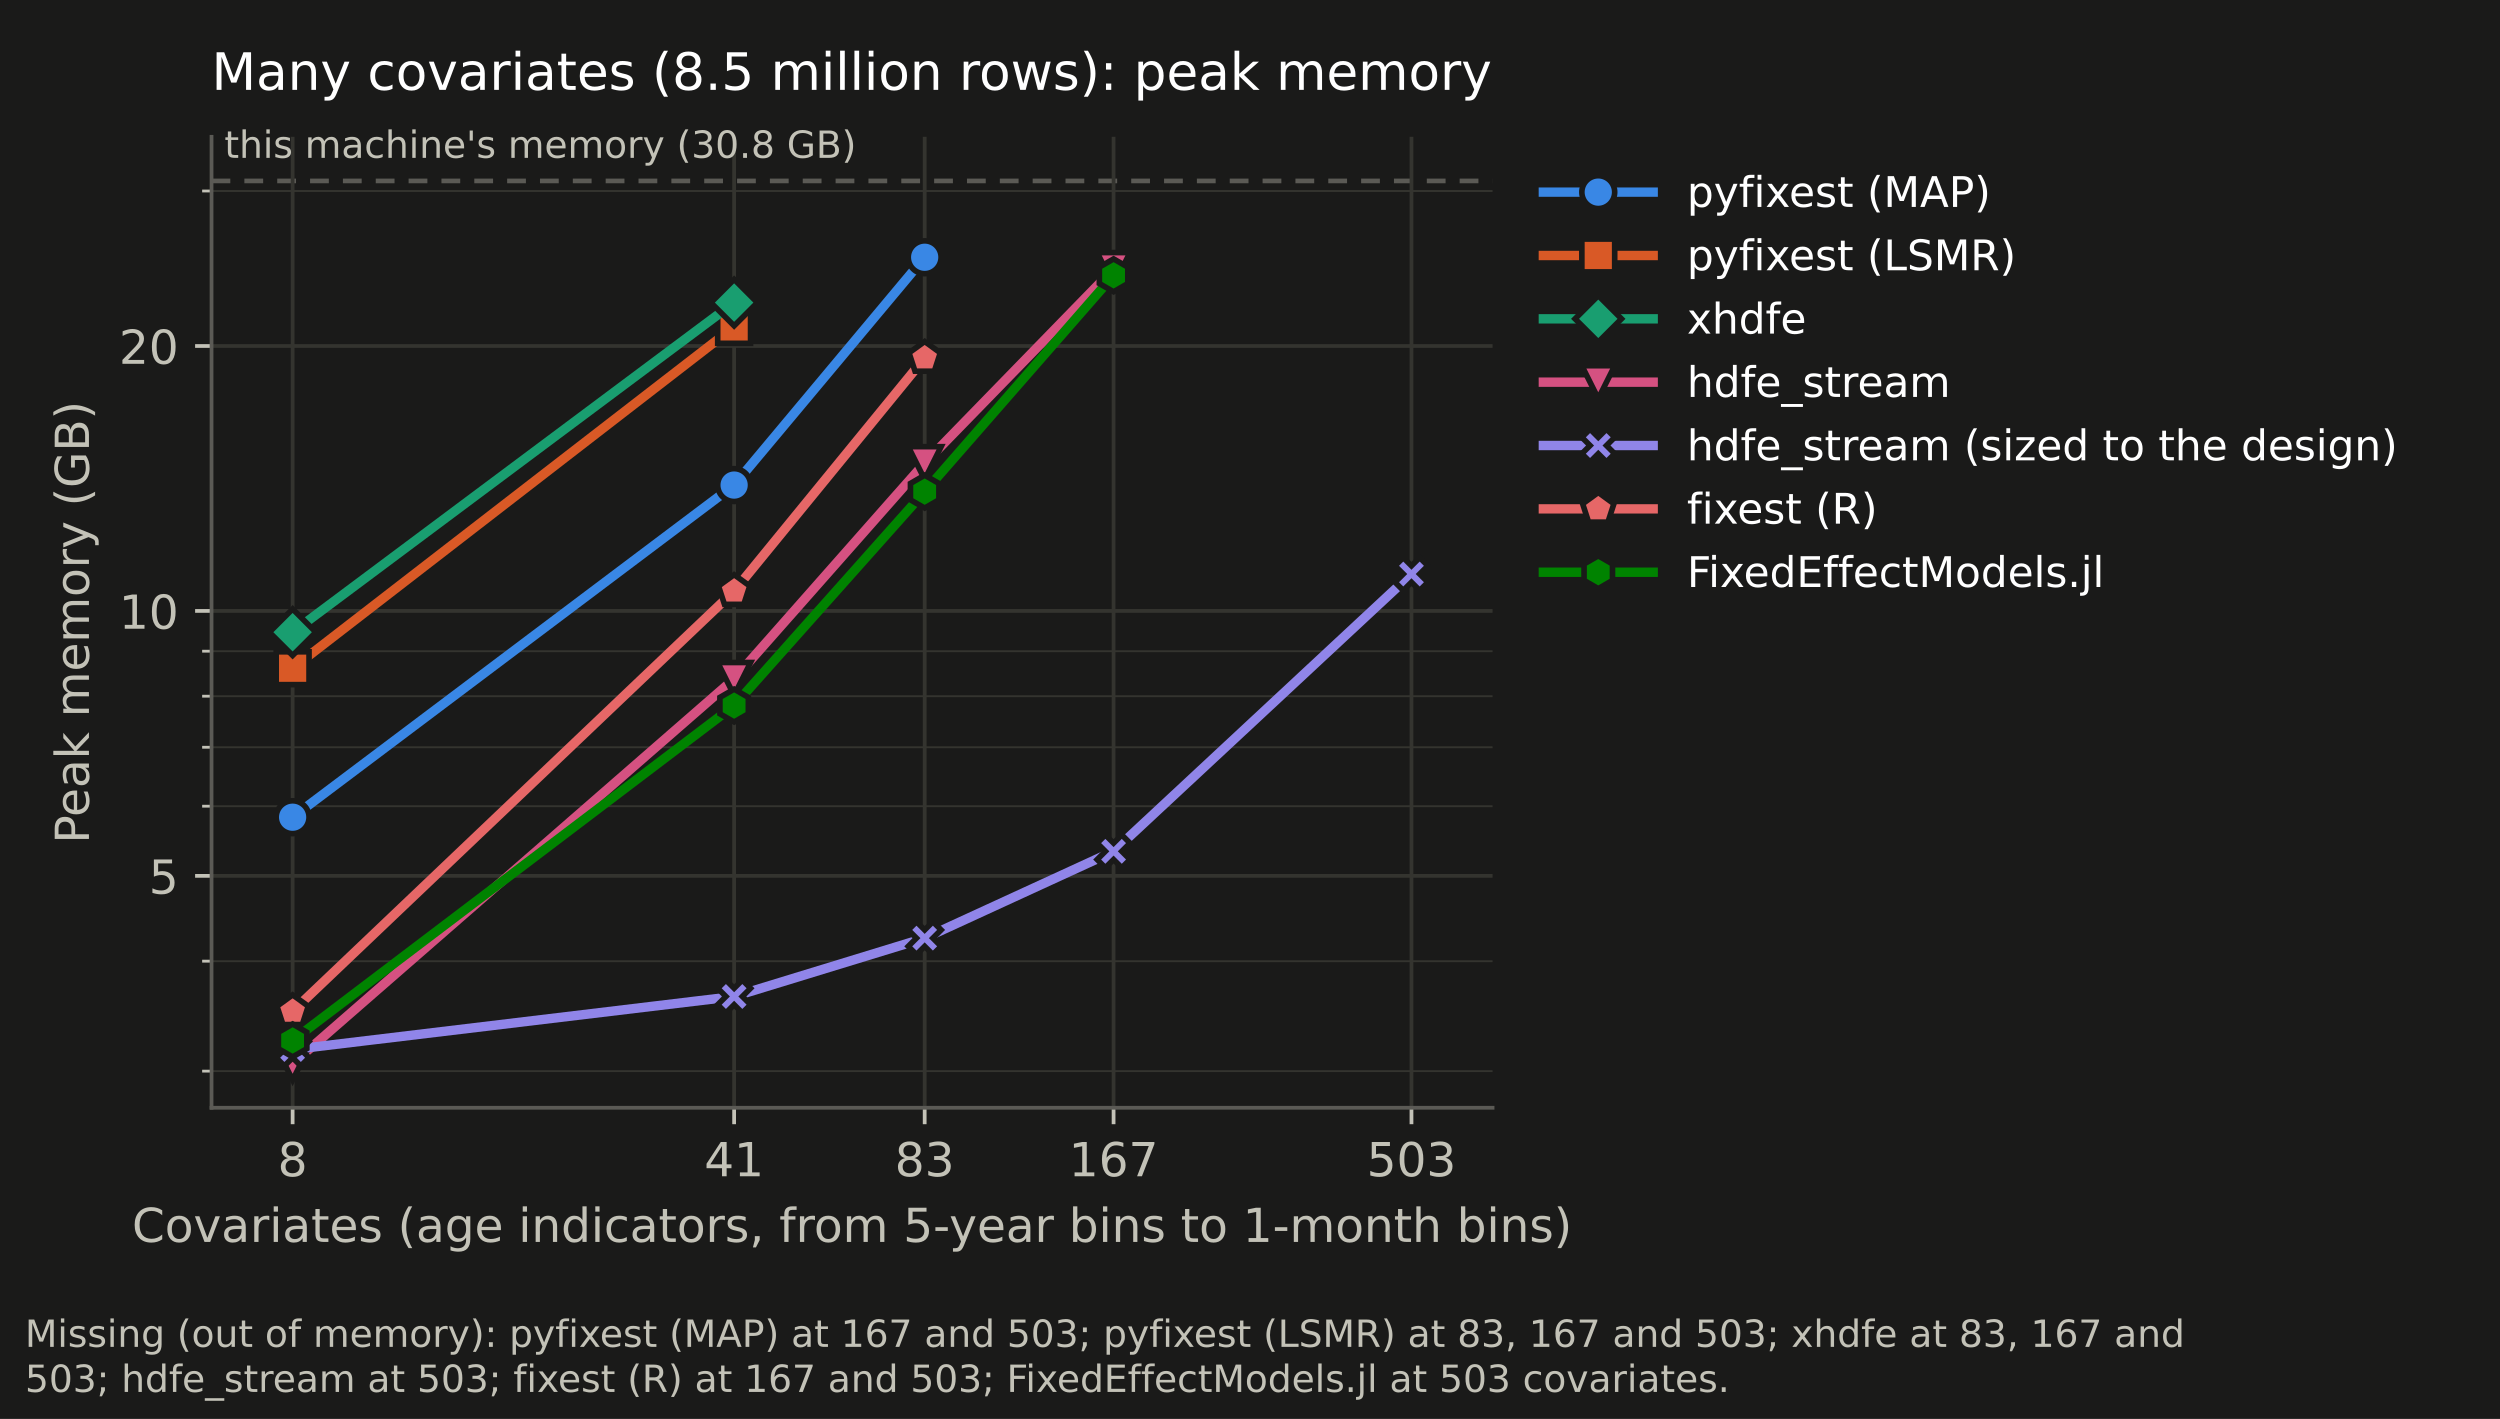
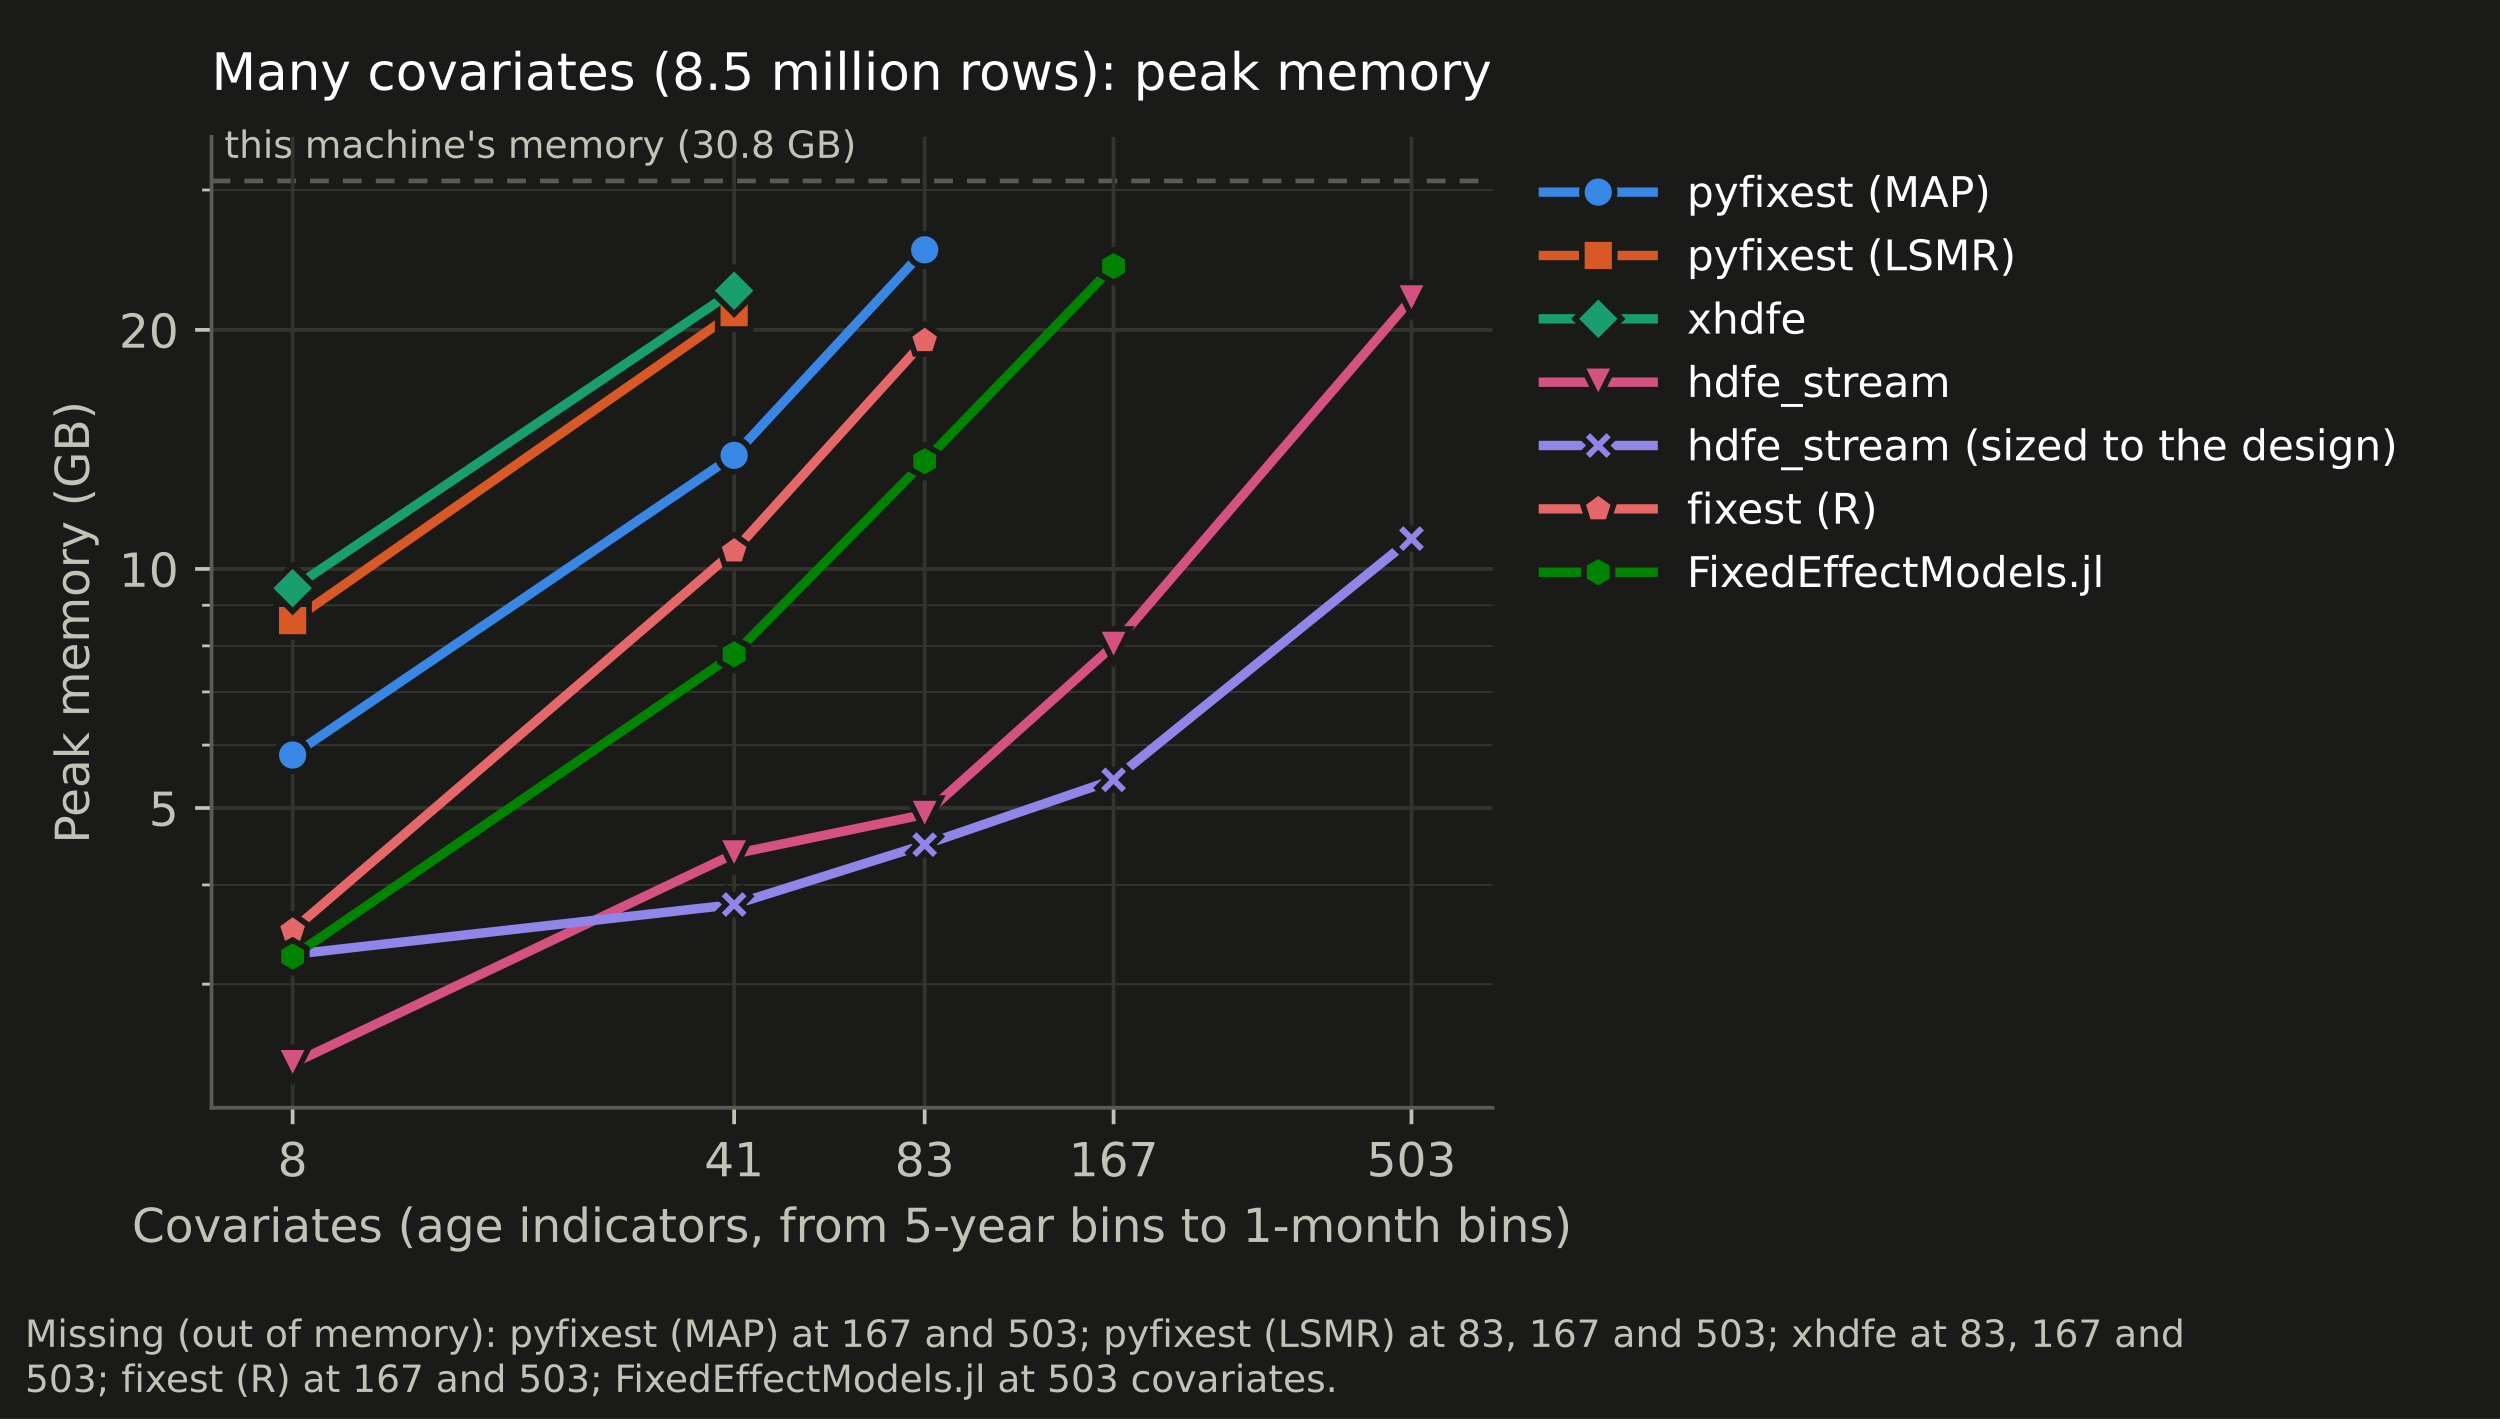
<svg xmlns="http://www.w3.org/2000/svg" xmlns:xlink="http://www.w3.org/1999/xlink" width="532.8pt" height="302.4pt" viewBox="0 0 532.8 302.4" version="1.1">
  <defs>
    <style type="text/css">*{stroke-linejoin: round; stroke-linecap: butt}</style>
  </defs>
  <g id="figure_1">
    <g id="patch_1">
      <path d="M 0 302.4  L 532.8 302.4  L 532.8 0  L 0 0  z " style="fill: #1a1a19" />
    </g>
    <g id="axes_1">
      <g id="patch_2">
        <path d="M 45.082 236.086  L 318.093 236.086  L 318.093 29.157  L 45.082 29.157  z " style="fill: #1a1a19" />
      </g>
      <g id="line2d_1">
        <path d="M 45.082 38.563  L 318.093 38.563  " clip-path="url(#p2034b3658c)" style="fill: none; stroke-dasharray: 4,3; stroke-dashoffset: 0; stroke: #5b5a55" />
      </g>
      <g id="matplotlib.axis_1">
        <g id="xtick_1">
          <g id="line2d_2">
            <path d="M 62.363 236.086  L 62.363 29.157  " clip-path="url(#p2034b3658c)" style="fill: none; stroke: #34342f; stroke-width: 0.8; stroke-linecap: square" />
          </g>
          <g id="line2d_3">
            <defs>
              <path id="m5e53d894cf" d="M 0 0  L 0 3.5  " style="stroke: #c3c2b7; stroke-width: 0.8" />
            </defs>
            <g>
              <use xlink:href="#m5e53d894cf" x="62.363" y="236.086" style="fill: #c3c2b7; stroke: #c3c2b7; stroke-width: 0.8" />
            </g>
          </g>
          <g id="text_1">
            <text style="font-size: 10px; font-family: 'DejaVu Sans', 'Bitstream Vera Sans', 'Computer Modern Sans Serif', 'Lucida Grande', 'Verdana', 'Geneva', 'Lucid', 'Arial', 'Helvetica', 'Avant Garde', sans-serif; text-anchor: middle; fill: #c3c2b7" x="62.363" y="250.683" transform="rotate(-0 62.36259 250.6833)">8</text>
          </g>
        </g>
        <g id="xtick_2">
          <g id="line2d_4">
            <path d="M 156.457 236.086  L 156.457 29.157  " clip-path="url(#p2034b3658c)" style="fill: none; stroke: #34342f; stroke-width: 0.8; stroke-linecap: square" />
          </g>
          <g id="line2d_5">
            <g>
              <use xlink:href="#m5e53d894cf" x="156.457" y="236.086" style="fill: #c3c2b7; stroke: #c3c2b7; stroke-width: 0.8" />
            </g>
          </g>
          <g id="text_2">
            <text style="font-size: 10px; font-family: 'DejaVu Sans', 'Bitstream Vera Sans', 'Computer Modern Sans Serif', 'Lucida Grande', 'Verdana', 'Geneva', 'Lucid', 'Arial', 'Helvetica', 'Avant Garde', sans-serif; text-anchor: middle; fill: #c3c2b7" x="156.457" y="250.683" transform="rotate(-0 156.4571 250.6833)">41</text>
          </g>
        </g>
        <g id="xtick_3">
          <g id="line2d_6">
            <path d="M 197.067 236.086  L 197.067 29.157  " clip-path="url(#p2034b3658c)" style="fill: none; stroke: #34342f; stroke-width: 0.8; stroke-linecap: square" />
          </g>
          <g id="line2d_7">
            <g>
              <use xlink:href="#m5e53d894cf" x="197.067" y="236.086" style="fill: #c3c2b7; stroke: #c3c2b7; stroke-width: 0.8" />
            </g>
          </g>
          <g id="text_3">
            <text style="font-size: 10px; font-family: 'DejaVu Sans', 'Bitstream Vera Sans', 'Computer Modern Sans Serif', 'Lucida Grande', 'Verdana', 'Geneva', 'Lucid', 'Arial', 'Helvetica', 'Avant Garde', sans-serif; text-anchor: middle; fill: #c3c2b7" x="197.067" y="250.683" transform="rotate(-0 197.067 250.6833)">83</text>
          </g>
        </g>
        <g id="xtick_4">
          <g id="line2d_8">
            <path d="M 237.325 236.086  L 237.325 29.157  " clip-path="url(#p2034b3658c)" style="fill: none; stroke: #34342f; stroke-width: 0.8; stroke-linecap: square" />
          </g>
          <g id="line2d_9">
            <g>
              <use xlink:href="#m5e53d894cf" x="237.325" y="236.086" style="fill: #c3c2b7; stroke: #c3c2b7; stroke-width: 0.8" />
            </g>
          </g>
          <g id="text_4">
            <text style="font-size: 10px; font-family: 'DejaVu Sans', 'Bitstream Vera Sans', 'Computer Modern Sans Serif', 'Lucida Grande', 'Verdana', 'Geneva', 'Lucid', 'Arial', 'Helvetica', 'Avant Garde', sans-serif; text-anchor: middle; fill: #c3c2b7" x="237.325" y="250.683" transform="rotate(-0 237.3247 250.6833)">167</text>
          </g>
        </g>
        <g id="xtick_5">
          <g id="line2d_10">
            <path d="M 300.813 236.086  L 300.813 29.157  " clip-path="url(#p2034b3658c)" style="fill: none; stroke: #34342f; stroke-width: 0.8; stroke-linecap: square" />
          </g>
          <g id="line2d_11">
            <g>
              <use xlink:href="#m5e53d894cf" x="300.813" y="236.086" style="fill: #c3c2b7; stroke: #c3c2b7; stroke-width: 0.8" />
            </g>
          </g>
          <g id="text_5">
            <text style="font-size: 10px; font-family: 'DejaVu Sans', 'Bitstream Vera Sans', 'Computer Modern Sans Serif', 'Lucida Grande', 'Verdana', 'Geneva', 'Lucid', 'Arial', 'Helvetica', 'Avant Garde', sans-serif; text-anchor: middle; fill: #c3c2b7" x="300.813" y="250.683" transform="rotate(-0 300.8131 250.6833)">503</text>
          </g>
        </g>
        <g id="text_6">
          <text style="font-size: 10px; font-family: 'DejaVu Sans', 'Bitstream Vera Sans', 'Computer Modern Sans Serif', 'Lucida Grande', 'Verdana', 'Geneva', 'Lucid', 'Arial', 'Helvetica', 'Avant Garde', sans-serif; text-anchor: middle; fill: #c3c2b7" x="181.588" y="264.684" transform="rotate(-0 181.5878 264.6841)">Covariates (age indicators, from 5-year bins to 1-month bins)</text>
        </g>
      </g>
      <g id="matplotlib.axis_2">
        <g id="ytick_1">
          <g id="line2d_12">
-             <path d="M 45.082 186.667  L 318.093 186.667  " clip-path="url(#p2034b3658c)" style="fill: none; stroke: #34342f; stroke-width: 0.8; stroke-linecap: square" />
+             <path d="M 45.082 172.199  L 318.093 172.199  " clip-path="url(#p2034b3658c)" style="fill: none; stroke: #34342f; stroke-width: 0.8; stroke-linecap: square" />
          </g>
          <g id="line2d_13">
            <defs>
              <path id="m9ad4db9a4c" d="M 0 0  L -3.5 0  " style="stroke: #c3c2b7; stroke-width: 0.8" />
            </defs>
            <g>
-               <use xlink:href="#m9ad4db9a4c" x="45.082" y="186.667" style="fill: #c3c2b7; stroke: #c3c2b7; stroke-width: 0.8" />
+               <use xlink:href="#m9ad4db9a4c" x="45.082" y="172.199" style="fill: #c3c2b7; stroke: #c3c2b7; stroke-width: 0.8" />
            </g>
          </g>
          <g id="text_7">
-             <text style="font-size: 10px; font-family: 'DejaVu Sans', 'Bitstream Vera Sans', 'Computer Modern Sans Serif', 'Lucida Grande', 'Verdana', 'Geneva', 'Lucid', 'Arial', 'Helvetica', 'Avant Garde', sans-serif; text-anchor: end; fill: #c3c2b7" x="38.082" y="190.466" transform="rotate(-0 38.08234 190.4658)">5</text>
+             <text style="font-size: 10px; font-family: 'DejaVu Sans', 'Bitstream Vera Sans', 'Computer Modern Sans Serif', 'Lucida Grande', 'Verdana', 'Geneva', 'Lucid', 'Arial', 'Helvetica', 'Avant Garde', sans-serif; text-anchor: end; fill: #c3c2b7" x="38.082" y="175.997" transform="rotate(-0 38.08234 175.9974)">5</text>
          </g>
        </g>
        <g id="ytick_2">
          <g id="line2d_14">
-             <path d="M 45.082 130.202  L 318.093 130.202  " clip-path="url(#p2034b3658c)" style="fill: none; stroke: #34342f; stroke-width: 0.8; stroke-linecap: square" />
+             <path d="M 45.082 121.25  L 318.093 121.25  " clip-path="url(#p2034b3658c)" style="fill: none; stroke: #34342f; stroke-width: 0.8; stroke-linecap: square" />
          </g>
          <g id="line2d_15">
            <g>
-               <use xlink:href="#m9ad4db9a4c" x="45.082" y="130.202" style="fill: #c3c2b7; stroke: #c3c2b7; stroke-width: 0.8" />
+               <use xlink:href="#m9ad4db9a4c" x="45.082" y="121.25" style="fill: #c3c2b7; stroke: #c3c2b7; stroke-width: 0.8" />
            </g>
          </g>
          <g id="text_8">
-             <text style="font-size: 10px; font-family: 'DejaVu Sans', 'Bitstream Vera Sans', 'Computer Modern Sans Serif', 'Lucida Grande', 'Verdana', 'Geneva', 'Lucid', 'Arial', 'Helvetica', 'Avant Garde', sans-serif; text-anchor: end; fill: #c3c2b7" x="38.082" y="134.001" transform="rotate(-0 38.08234 134.0008)">10</text>
+             <text style="font-size: 10px; font-family: 'DejaVu Sans', 'Bitstream Vera Sans', 'Computer Modern Sans Serif', 'Lucida Grande', 'Verdana', 'Geneva', 'Lucid', 'Arial', 'Helvetica', 'Avant Garde', sans-serif; text-anchor: end; fill: #c3c2b7" x="38.082" y="125.049" transform="rotate(-0 38.08234 125.0486)">10</text>
          </g>
        </g>
        <g id="ytick_3">
          <g id="line2d_16">
-             <path d="M 45.082 73.737  L 318.093 73.737  " clip-path="url(#p2034b3658c)" style="fill: none; stroke: #34342f; stroke-width: 0.8; stroke-linecap: square" />
+             <path d="M 45.082 70.301  L 318.093 70.301  " clip-path="url(#p2034b3658c)" style="fill: none; stroke: #34342f; stroke-width: 0.8; stroke-linecap: square" />
          </g>
          <g id="line2d_17">
            <g>
-               <use xlink:href="#m9ad4db9a4c" x="45.082" y="73.737" style="fill: #c3c2b7; stroke: #c3c2b7; stroke-width: 0.8" />
+               <use xlink:href="#m9ad4db9a4c" x="45.082" y="70.301" style="fill: #c3c2b7; stroke: #c3c2b7; stroke-width: 0.8" />
            </g>
          </g>
          <g id="text_9">
-             <text style="font-size: 10px; font-family: 'DejaVu Sans', 'Bitstream Vera Sans', 'Computer Modern Sans Serif', 'Lucida Grande', 'Verdana', 'Geneva', 'Lucid', 'Arial', 'Helvetica', 'Avant Garde', sans-serif; text-anchor: end; fill: #c3c2b7" x="38.082" y="77.536" transform="rotate(-0 38.08234 77.53582)">20</text>
+             <text style="font-size: 10px; font-family: 'DejaVu Sans', 'Bitstream Vera Sans', 'Computer Modern Sans Serif', 'Lucida Grande', 'Verdana', 'Geneva', 'Lucid', 'Arial', 'Helvetica', 'Avant Garde', sans-serif; text-anchor: end; fill: #c3c2b7" x="38.082" y="74.1" transform="rotate(-0 38.08234 74.09968)">20</text>
          </g>
        </g>
        <g id="ytick_4">
          <g id="line2d_18">
-             <path d="M 45.082 228.28  L 318.093 228.28  " clip-path="url(#p2034b3658c)" style="fill: none; stroke: #34342f; stroke-width: 0.4; stroke-linecap: square" />
+             <path d="M 45.082 209.746  L 318.093 209.746  " clip-path="url(#p2034b3658c)" style="fill: none; stroke: #34342f; stroke-width: 0.4; stroke-linecap: square" />
          </g>
          <g id="line2d_19">
            <defs>
              <path id="m36811fcc21" d="M 0 0  L -2 0  " style="stroke: #c3c2b7; stroke-width: 0.6" />
            </defs>
            <g>
-               <use xlink:href="#m36811fcc21" x="45.082" y="228.28" style="fill: #c3c2b7; stroke: #c3c2b7; stroke-width: 0.6" />
+               <use xlink:href="#m36811fcc21" x="45.082" y="209.746" style="fill: #c3c2b7; stroke: #c3c2b7; stroke-width: 0.6" />
            </g>
          </g>
        </g>
        <g id="ytick_5">
          <g id="line2d_20">
-             <path d="M 45.082 204.845  L 318.093 204.845  " clip-path="url(#p2034b3658c)" style="fill: none; stroke: #34342f; stroke-width: 0.4; stroke-linecap: square" />
+             <path d="M 45.082 188.6  L 318.093 188.6  " clip-path="url(#p2034b3658c)" style="fill: none; stroke: #34342f; stroke-width: 0.4; stroke-linecap: square" />
          </g>
          <g id="line2d_21">
            <g>
-               <use xlink:href="#m36811fcc21" x="45.082" y="204.845" style="fill: #c3c2b7; stroke: #c3c2b7; stroke-width: 0.6" />
+               <use xlink:href="#m36811fcc21" x="45.082" y="188.6" style="fill: #c3c2b7; stroke: #c3c2b7; stroke-width: 0.6" />
            </g>
          </g>
        </g>
        <g id="ytick_6">
          <g id="line2d_22">
-             <path d="M 45.082 171.815  L 318.093 171.815  " clip-path="url(#p2034b3658c)" style="fill: none; stroke: #34342f; stroke-width: 0.4; stroke-linecap: square" />
+             <path d="M 45.082 158.797  L 318.093 158.797  " clip-path="url(#p2034b3658c)" style="fill: none; stroke: #34342f; stroke-width: 0.4; stroke-linecap: square" />
          </g>
          <g id="line2d_23">
            <g>
-               <use xlink:href="#m36811fcc21" x="45.082" y="171.815" style="fill: #c3c2b7; stroke: #c3c2b7; stroke-width: 0.6" />
+               <use xlink:href="#m36811fcc21" x="45.082" y="158.797" style="fill: #c3c2b7; stroke: #c3c2b7; stroke-width: 0.6" />
            </g>
          </g>
        </g>
        <g id="ytick_7">
          <g id="line2d_24">
-             <path d="M 45.082 159.257  L 318.093 159.257  " clip-path="url(#p2034b3658c)" style="fill: none; stroke: #34342f; stroke-width: 0.4; stroke-linecap: square" />
+             <path d="M 45.082 147.467  L 318.093 147.467  " clip-path="url(#p2034b3658c)" style="fill: none; stroke: #34342f; stroke-width: 0.4; stroke-linecap: square" />
          </g>
          <g id="line2d_25">
            <g>
-               <use xlink:href="#m36811fcc21" x="45.082" y="159.257" style="fill: #c3c2b7; stroke: #c3c2b7; stroke-width: 0.6" />
+               <use xlink:href="#m36811fcc21" x="45.082" y="147.467" style="fill: #c3c2b7; stroke: #c3c2b7; stroke-width: 0.6" />
            </g>
          </g>
        </g>
        <g id="ytick_8">
          <g id="line2d_26">
-             <path d="M 45.082 148.38  L 318.093 148.38  " clip-path="url(#p2034b3658c)" style="fill: none; stroke: #34342f; stroke-width: 0.4; stroke-linecap: square" />
+             <path d="M 45.082 137.652  L 318.093 137.652  " clip-path="url(#p2034b3658c)" style="fill: none; stroke: #34342f; stroke-width: 0.4; stroke-linecap: square" />
          </g>
          <g id="line2d_27">
            <g>
-               <use xlink:href="#m36811fcc21" x="45.082" y="148.38" style="fill: #c3c2b7; stroke: #c3c2b7; stroke-width: 0.6" />
+               <use xlink:href="#m36811fcc21" x="45.082" y="137.652" style="fill: #c3c2b7; stroke: #c3c2b7; stroke-width: 0.6" />
            </g>
          </g>
        </g>
        <g id="ytick_9">
          <g id="line2d_28">
-             <path d="M 45.082 138.785  L 318.093 138.785  " clip-path="url(#p2034b3658c)" style="fill: none; stroke: #34342f; stroke-width: 0.4; stroke-linecap: square" />
+             <path d="M 45.082 128.994  L 318.093 128.994  " clip-path="url(#p2034b3658c)" style="fill: none; stroke: #34342f; stroke-width: 0.4; stroke-linecap: square" />
          </g>
          <g id="line2d_29">
            <g>
-               <use xlink:href="#m36811fcc21" x="45.082" y="138.785" style="fill: #c3c2b7; stroke: #c3c2b7; stroke-width: 0.6" />
+               <use xlink:href="#m36811fcc21" x="45.082" y="128.994" style="fill: #c3c2b7; stroke: #c3c2b7; stroke-width: 0.6" />
            </g>
          </g>
        </g>
        <g id="ytick_10">
          <g id="line2d_30">
-             <path d="M 45.082 40.707  L 318.093 40.707  " clip-path="url(#p2034b3658c)" style="fill: none; stroke: #34342f; stroke-width: 0.4; stroke-linecap: square" />
+             <path d="M 45.082 40.498  L 318.093 40.498  " clip-path="url(#p2034b3658c)" style="fill: none; stroke: #34342f; stroke-width: 0.4; stroke-linecap: square" />
          </g>
          <g id="line2d_31">
            <g>
-               <use xlink:href="#m36811fcc21" x="45.082" y="40.707" style="fill: #c3c2b7; stroke: #c3c2b7; stroke-width: 0.6" />
+               <use xlink:href="#m36811fcc21" x="45.082" y="40.498" style="fill: #c3c2b7; stroke: #c3c2b7; stroke-width: 0.6" />
            </g>
          </g>
        </g>
        <g id="text_10">
          <text style="font-size: 10px; font-family: 'DejaVu Sans', 'Bitstream Vera Sans', 'Computer Modern Sans Serif', 'Lucida Grande', 'Verdana', 'Geneva', 'Lucid', 'Arial', 'Helvetica', 'Avant Garde', sans-serif; text-anchor: middle; fill: #c3c2b7" x="18.955" y="132.622" transform="rotate(-90 18.955 132.6215)">Peak memory (GB)</text>
        </g>
      </g>
      <g id="patch_3">
        <path d="M 45.082 236.086  L 45.082 29.157  " style="fill: none; stroke: #5b5a55; stroke-width: 0.8; stroke-linejoin: miter; stroke-linecap: square" />
      </g>
      <g id="patch_4">
        <path d="M 45.082 236.086  L 318.093 236.086  " style="fill: none; stroke: #5b5a55; stroke-width: 0.8; stroke-linejoin: miter; stroke-linecap: square" />
      </g>
      <g id="line2d_32">
-         <path d="M 62.363 174.164  L 156.457 103.378  L 197.067 54.828  " clip-path="url(#p2034b3658c)" style="fill: none; stroke: #3987e5; stroke-width: 2; stroke-linecap: square" />
+         <path d="M 62.363 160.918  L 156.457 97.046  L 197.067 53.239  " clip-path="url(#p2034b3658c)" style="fill: none; stroke: #3987e5; stroke-width: 2; stroke-linecap: square" />
        <defs>
          <path id="m9568807331" d="M 0 3.5  C 0.928 3.5 1.819 3.131 2.475 2.475  C 3.131 1.819 3.5 0.928 3.5 0  C 3.5 -0.928 3.131 -1.819 2.475 -2.475  C 1.819 -3.131 0.928 -3.5 0 -3.5  C -0.928 -3.5 -1.819 -3.131 -2.475 -2.475  C -3.131 -1.819 -3.5 -0.928 -3.5 0  C -3.5 0.928 -3.131 1.819 -2.475 2.475  C -1.819 3.131 -0.928 3.5 0 3.5  z " style="stroke: #1a1a19; stroke-width: 1.2" />
        </defs>
        <g clip-path="url(#p2034b3658c)">
-           <use xlink:href="#m9568807331" x="62.363" y="174.164" style="fill: #3987e5; stroke: #1a1a19; stroke-width: 1.2" />
-           <use xlink:href="#m9568807331" x="156.457" y="103.378" style="fill: #3987e5; stroke: #1a1a19; stroke-width: 1.2" />
-           <use xlink:href="#m9568807331" x="197.067" y="54.828" style="fill: #3987e5; stroke: #1a1a19; stroke-width: 1.2" />
+           <use xlink:href="#m9568807331" x="62.363" y="160.918" style="fill: #3987e5; stroke: #1a1a19; stroke-width: 1.2" />
+           <use xlink:href="#m9568807331" x="156.457" y="97.046" style="fill: #3987e5; stroke: #1a1a19; stroke-width: 1.2" />
+           <use xlink:href="#m9568807331" x="197.067" y="53.239" style="fill: #3987e5; stroke: #1a1a19; stroke-width: 1.2" />
        </g>
      </g>
      <g id="line2d_33">
-         <path d="M 62.363 142.411  L 156.457 69.67  " clip-path="url(#p2034b3658c)" style="fill: none; stroke: #d95926; stroke-width: 2; stroke-linecap: square" />
+         <path d="M 62.363 132.266  L 156.457 66.631  " clip-path="url(#p2034b3658c)" style="fill: none; stroke: #d95926; stroke-width: 2; stroke-linecap: square" />
        <defs>
          <path id="m72b074f4e4" d="M -3.5 3.5  L 3.5 3.5  L 3.5 -3.5  L -3.5 -3.5  z " style="stroke: #1a1a19; stroke-width: 1.2; stroke-linejoin: miter" />
        </defs>
        <g clip-path="url(#p2034b3658c)">
-           <use xlink:href="#m72b074f4e4" x="62.363" y="142.411" style="fill: #d95926; stroke: #1a1a19; stroke-width: 1.2; stroke-linejoin: miter" />
-           <use xlink:href="#m72b074f4e4" x="156.457" y="69.67" style="fill: #d95926; stroke: #1a1a19; stroke-width: 1.2; stroke-linejoin: miter" />
+           <use xlink:href="#m72b074f4e4" x="62.363" y="132.266" style="fill: #d95926; stroke: #1a1a19; stroke-width: 1.2; stroke-linejoin: miter" />
+           <use xlink:href="#m72b074f4e4" x="156.457" y="66.631" style="fill: #d95926; stroke: #1a1a19; stroke-width: 1.2; stroke-linejoin: miter" />
        </g>
      </g>
      <g id="line2d_34">
-         <path d="M 62.363 134.739  L 156.457 64.489  " clip-path="url(#p2034b3658c)" style="fill: none; stroke: #199e70; stroke-width: 2; stroke-linecap: square" />
+         <path d="M 62.363 125.343  L 156.457 61.956  " clip-path="url(#p2034b3658c)" style="fill: none; stroke: #199e70; stroke-width: 2; stroke-linecap: square" />
        <defs>
          <path id="mc92329f68a" d="M -0 4.95  L 4.95 0  L 0 -4.95  L -4.95 -0  z " style="stroke: #1a1a19; stroke-width: 1.2; stroke-linejoin: miter" />
        </defs>
        <g clip-path="url(#p2034b3658c)">
-           <use xlink:href="#mc92329f68a" x="62.363" y="134.739" style="fill: #199e70; stroke: #1a1a19; stroke-width: 1.2; stroke-linejoin: miter" />
-           <use xlink:href="#mc92329f68a" x="156.457" y="64.489" style="fill: #199e70; stroke: #1a1a19; stroke-width: 1.2; stroke-linejoin: miter" />
+           <use xlink:href="#mc92329f68a" x="62.363" y="125.343" style="fill: #199e70; stroke: #1a1a19; stroke-width: 1.2; stroke-linejoin: miter" />
+           <use xlink:href="#mc92329f68a" x="156.457" y="61.956" style="fill: #199e70; stroke: #1a1a19; stroke-width: 1.2; stroke-linejoin: miter" />
        </g>
      </g>
      <g id="line2d_35">
-         <path d="M 62.363 226.68  L 156.457 144.695  L 197.067 98.691  L 237.325 57.327  " clip-path="url(#p2034b3658c)" style="fill: none; stroke: #d55181; stroke-width: 2; stroke-linecap: square" />
+         <path d="M 62.363 226.68  L 156.457 181.978  L 197.067 173.567  L 237.325 137.541  L 300.813 63.698  " clip-path="url(#p2034b3658c)" style="fill: none; stroke: #d55181; stroke-width: 2; stroke-linecap: square" />
        <defs>
          <path id="mc97f44e263" d="M -0 3.5  L 3.5 -3.5  L -3.5 -3.5  z " style="stroke: #1a1a19; stroke-width: 1.2; stroke-linejoin: miter" />
        </defs>
        <g clip-path="url(#p2034b3658c)">
          <use xlink:href="#mc97f44e263" x="62.363" y="226.68" style="fill: #d55181; stroke: #1a1a19; stroke-width: 1.2; stroke-linejoin: miter" />
-           <use xlink:href="#mc97f44e263" x="156.457" y="144.695" style="fill: #d55181; stroke: #1a1a19; stroke-width: 1.2; stroke-linejoin: miter" />
-           <use xlink:href="#mc97f44e263" x="197.067" y="98.691" style="fill: #d55181; stroke: #1a1a19; stroke-width: 1.2; stroke-linejoin: miter" />
-           <use xlink:href="#mc97f44e263" x="237.325" y="57.327" style="fill: #d55181; stroke: #1a1a19; stroke-width: 1.2; stroke-linejoin: miter" />
+           <use xlink:href="#mc97f44e263" x="156.457" y="181.978" style="fill: #d55181; stroke: #1a1a19; stroke-width: 1.2; stroke-linejoin: miter" />
+           <use xlink:href="#mc97f44e263" x="197.067" y="173.567" style="fill: #d55181; stroke: #1a1a19; stroke-width: 1.2; stroke-linejoin: miter" />
+           <use xlink:href="#mc97f44e263" x="237.325" y="137.541" style="fill: #d55181; stroke: #1a1a19; stroke-width: 1.2; stroke-linejoin: miter" />
+           <use xlink:href="#mc97f44e263" x="300.813" y="63.698" style="fill: #d55181; stroke: #1a1a19; stroke-width: 1.2; stroke-linejoin: miter" />
        </g>
      </g>
      <g id="line2d_36">
-         <path d="M 62.363 223.674  L 156.457 212.371  L 197.067 199.935  L 237.325 181.436  L 300.813 122.335  " clip-path="url(#p2034b3658c)" style="fill: none; stroke: #9085e9; stroke-width: 2; stroke-linecap: square" />
+         <path d="M 62.363 203.401  L 156.457 192.768  L 197.067 180.008  L 237.325 166.198  L 300.813 114.787  " clip-path="url(#p2034b3658c)" style="fill: none; stroke: #9085e9; stroke-width: 2; stroke-linecap: square" />
        <defs>
          <path id="mdfb906f3f3" d="M -1.75 3.5  L 0 1.75  L 1.75 3.5  L 3.5 1.75  L 1.75 0  L 3.5 -1.75  L 1.75 -3.5  L 0 -1.75  L -1.75 -3.5  L -3.5 -1.75  L -1.75 0  L -3.5 1.75  z " style="stroke: #1a1a19; stroke-width: 1.2; stroke-linejoin: miter" />
        </defs>
        <g clip-path="url(#p2034b3658c)">
-           <use xlink:href="#mdfb906f3f3" x="62.363" y="223.674" style="fill: #9085e9; stroke: #1a1a19; stroke-width: 1.2; stroke-linejoin: miter" />
-           <use xlink:href="#mdfb906f3f3" x="156.457" y="212.371" style="fill: #9085e9; stroke: #1a1a19; stroke-width: 1.2; stroke-linejoin: miter" />
-           <use xlink:href="#mdfb906f3f3" x="197.067" y="199.935" style="fill: #9085e9; stroke: #1a1a19; stroke-width: 1.2; stroke-linejoin: miter" />
-           <use xlink:href="#mdfb906f3f3" x="237.325" y="181.436" style="fill: #9085e9; stroke: #1a1a19; stroke-width: 1.2; stroke-linejoin: miter" />
-           <use xlink:href="#mdfb906f3f3" x="300.813" y="122.335" style="fill: #9085e9; stroke: #1a1a19; stroke-width: 1.2; stroke-linejoin: miter" />
+           <use xlink:href="#mdfb906f3f3" x="62.363" y="203.401" style="fill: #9085e9; stroke: #1a1a19; stroke-width: 1.2; stroke-linejoin: miter" />
+           <use xlink:href="#mdfb906f3f3" x="156.457" y="192.768" style="fill: #9085e9; stroke: #1a1a19; stroke-width: 1.2; stroke-linejoin: miter" />
+           <use xlink:href="#mdfb906f3f3" x="197.067" y="180.008" style="fill: #9085e9; stroke: #1a1a19; stroke-width: 1.2; stroke-linejoin: miter" />
+           <use xlink:href="#mdfb906f3f3" x="237.325" y="166.198" style="fill: #9085e9; stroke: #1a1a19; stroke-width: 1.2; stroke-linejoin: miter" />
+           <use xlink:href="#mdfb906f3f3" x="300.813" y="114.787" style="fill: #9085e9; stroke: #1a1a19; stroke-width: 1.2; stroke-linejoin: miter" />
        </g>
      </g>
      <g id="line2d_37">
-         <path d="M 62.363 215.527  L 156.457 125.973  L 197.067 76.28  " clip-path="url(#p2034b3658c)" style="fill: none; stroke: #e66767; stroke-width: 2; stroke-linecap: square" />
+         <path d="M 62.363 198.239  L 156.457 117.434  L 197.067 72.596  " clip-path="url(#p2034b3658c)" style="fill: none; stroke: #e66767; stroke-width: 2; stroke-linecap: square" />
        <defs>
          <path id="mf6f554c175" d="M 0 -3.5  L -3.329 -1.082  L -2.057 2.832  L 2.057 2.832  L 3.329 -1.082  z " style="stroke: #1a1a19; stroke-width: 1.2; stroke-linejoin: miter" />
        </defs>
        <g clip-path="url(#p2034b3658c)">
-           <use xlink:href="#mf6f554c175" x="62.363" y="215.527" style="fill: #e66767; stroke: #1a1a19; stroke-width: 1.2; stroke-linejoin: miter" />
-           <use xlink:href="#mf6f554c175" x="156.457" y="125.973" style="fill: #e66767; stroke: #1a1a19; stroke-width: 1.2; stroke-linejoin: miter" />
-           <use xlink:href="#mf6f554c175" x="197.067" y="76.28" style="fill: #e66767; stroke: #1a1a19; stroke-width: 1.2; stroke-linejoin: miter" />
+           <use xlink:href="#mf6f554c175" x="62.363" y="198.239" style="fill: #e66767; stroke: #1a1a19; stroke-width: 1.2; stroke-linejoin: miter" />
+           <use xlink:href="#mf6f554c175" x="156.457" y="117.434" style="fill: #e66767; stroke: #1a1a19; stroke-width: 1.2; stroke-linejoin: miter" />
+           <use xlink:href="#mf6f554c175" x="197.067" y="72.596" style="fill: #e66767; stroke: #1a1a19; stroke-width: 1.2; stroke-linejoin: miter" />
        </g>
      </g>
      <g id="line2d_38">
-         <path d="M 62.363 221.744  L 156.457 150.373  L 197.067 104.778  L 237.325 58.68  " clip-path="url(#p2034b3658c)" style="fill: none; stroke: #008300; stroke-width: 2; stroke-linecap: square" />
+         <path d="M 62.363 203.849  L 156.457 139.45  L 197.067 98.31  L 237.325 56.715  " clip-path="url(#p2034b3658c)" style="fill: none; stroke: #008300; stroke-width: 2; stroke-linecap: square" />
        <defs>
          <path id="m17040d37fc" d="M 0 -3.5  L -3.031 -1.75  L -3.031 1.75  L -0 3.5  L 3.031 1.75  L 3.031 -1.75  z " style="stroke: #1a1a19; stroke-width: 1.2; stroke-linejoin: miter" />
        </defs>
        <g clip-path="url(#p2034b3658c)">
-           <use xlink:href="#m17040d37fc" x="62.363" y="221.744" style="fill: #008300; stroke: #1a1a19; stroke-width: 1.2; stroke-linejoin: miter" />
-           <use xlink:href="#m17040d37fc" x="156.457" y="150.373" style="fill: #008300; stroke: #1a1a19; stroke-width: 1.2; stroke-linejoin: miter" />
-           <use xlink:href="#m17040d37fc" x="197.067" y="104.778" style="fill: #008300; stroke: #1a1a19; stroke-width: 1.2; stroke-linejoin: miter" />
-           <use xlink:href="#m17040d37fc" x="237.325" y="58.68" style="fill: #008300; stroke: #1a1a19; stroke-width: 1.2; stroke-linejoin: miter" />
+           <use xlink:href="#m17040d37fc" x="62.363" y="203.849" style="fill: #008300; stroke: #1a1a19; stroke-width: 1.2; stroke-linejoin: miter" />
+           <use xlink:href="#m17040d37fc" x="156.457" y="139.45" style="fill: #008300; stroke: #1a1a19; stroke-width: 1.2; stroke-linejoin: miter" />
+           <use xlink:href="#m17040d37fc" x="197.067" y="98.31" style="fill: #008300; stroke: #1a1a19; stroke-width: 1.2; stroke-linejoin: miter" />
+           <use xlink:href="#m17040d37fc" x="237.325" y="56.715" style="fill: #008300; stroke: #1a1a19; stroke-width: 1.2; stroke-linejoin: miter" />
        </g>
      </g>
      <g id="text_11">
        <text style="font-size: 8px; font-family: 'DejaVu Sans', 'Bitstream Vera Sans', 'Computer Modern Sans Serif', 'Lucida Grande', 'Verdana', 'Geneva', 'Lucid', 'Arial', 'Helvetica', 'Avant Garde', sans-serif; text-anchor: start; fill: #c3c2b7" x="47.812" y="33.641" transform="rotate(-0 47.81245 33.64138)">this machine's memory (30.8 GB)</text>
      </g>
      <g id="text_12">
        <text style="font-size: 11px; font-family: 'DejaVu Sans', 'Bitstream Vera Sans', 'Computer Modern Sans Serif', 'Lucida Grande', 'Verdana', 'Geneva', 'Lucid', 'Arial', 'Helvetica', 'Avant Garde', sans-serif; text-anchor: start; fill: #ffffff" x="45.082" y="19.157" transform="rotate(-0 45.08234 19.15742)">Many covariates (8.5 million rows): peak memory</text>
      </g>
      <g id="legend_1">
        <g id="line2d_39">
          <path d="M 328.923 40.946  L 340.623 40.946  L 352.323 40.946  " style="fill: none; stroke: #3987e5; stroke-width: 2; stroke-linecap: square" />
          <g>
            <use xlink:href="#m9568807331" x="340.623" y="40.946" style="fill: #3987e5; stroke: #1a1a19; stroke-width: 1.2" />
          </g>
        </g>
        <g id="text_13">
          <text style="font-size: 9px; font-family: 'DejaVu Sans', 'Bitstream Vera Sans', 'Computer Modern Sans Serif', 'Lucida Grande', 'Verdana', 'Geneva', 'Lucid', 'Arial', 'Helvetica', 'Avant Garde', sans-serif; text-anchor: start; fill: #ffffff" x="359.523" y="44.096" transform="rotate(-0 359.5234 44.09602)">pyfixest (MAP)</text>
        </g>
        <g id="line2d_40">
          <path d="M 328.923 54.447  L 340.623 54.447  L 352.323 54.447  " style="fill: none; stroke: #d95926; stroke-width: 2; stroke-linecap: square" />
          <g>
            <use xlink:href="#m72b074f4e4" x="340.623" y="54.447" style="fill: #d95926; stroke: #1a1a19; stroke-width: 1.2; stroke-linejoin: miter" />
          </g>
        </g>
        <g id="text_14">
          <text style="font-size: 9px; font-family: 'DejaVu Sans', 'Bitstream Vera Sans', 'Computer Modern Sans Serif', 'Lucida Grande', 'Verdana', 'Geneva', 'Lucid', 'Arial', 'Helvetica', 'Avant Garde', sans-serif; text-anchor: start; fill: #ffffff" x="359.523" y="57.597" transform="rotate(-0 359.5234 57.59672)">pyfixest (LSMR)</text>
        </g>
        <g id="line2d_41">
          <path d="M 328.923 67.947  L 340.623 67.947  L 352.323 67.947  " style="fill: none; stroke: #199e70; stroke-width: 2; stroke-linecap: square" />
          <g>
            <use xlink:href="#mc92329f68a" x="340.623" y="67.947" style="fill: #199e70; stroke: #1a1a19; stroke-width: 1.2; stroke-linejoin: miter" />
          </g>
        </g>
        <g id="text_15">
          <text style="font-size: 9px; font-family: 'DejaVu Sans', 'Bitstream Vera Sans', 'Computer Modern Sans Serif', 'Lucida Grande', 'Verdana', 'Geneva', 'Lucid', 'Arial', 'Helvetica', 'Avant Garde', sans-serif; text-anchor: start; fill: #ffffff" x="359.523" y="71.097" transform="rotate(-0 359.5234 71.09742)">xhdfe</text>
        </g>
        <g id="line2d_42">
          <path d="M 328.923 81.448  L 340.623 81.448  L 352.323 81.448  " style="fill: none; stroke: #d55181; stroke-width: 2; stroke-linecap: square" />
          <g>
            <use xlink:href="#mc97f44e263" x="340.623" y="81.448" style="fill: #d55181; stroke: #1a1a19; stroke-width: 1.2; stroke-linejoin: miter" />
          </g>
        </g>
        <g id="text_16">
          <text style="font-size: 9px; font-family: 'DejaVu Sans', 'Bitstream Vera Sans', 'Computer Modern Sans Serif', 'Lucida Grande', 'Verdana', 'Geneva', 'Lucid', 'Arial', 'Helvetica', 'Avant Garde', sans-serif; text-anchor: start; fill: #ffffff" x="359.523" y="84.598" transform="rotate(-0 359.5234 84.59812)">hdfe_stream</text>
        </g>
        <g id="line2d_43">
          <path d="M 328.923 94.949  L 340.623 94.949  L 352.323 94.949  " style="fill: none; stroke: #9085e9; stroke-width: 2; stroke-linecap: square" />
          <g>
            <use xlink:href="#mdfb906f3f3" x="340.623" y="94.949" style="fill: #9085e9; stroke: #1a1a19; stroke-width: 1.2; stroke-linejoin: miter" />
          </g>
        </g>
        <g id="text_17">
          <text style="font-size: 9px; font-family: 'DejaVu Sans', 'Bitstream Vera Sans', 'Computer Modern Sans Serif', 'Lucida Grande', 'Verdana', 'Geneva', 'Lucid', 'Arial', 'Helvetica', 'Avant Garde', sans-serif; text-anchor: start; fill: #ffffff" x="359.523" y="98.099" transform="rotate(-0 359.5234 98.09883)">hdfe_stream (sized to the design)</text>
        </g>
        <g id="line2d_44">
          <path d="M 328.923 108.45  L 340.623 108.45  L 352.323 108.45  " style="fill: none; stroke: #e66767; stroke-width: 2; stroke-linecap: square" />
          <g>
            <use xlink:href="#mf6f554c175" x="340.623" y="108.45" style="fill: #e66767; stroke: #1a1a19; stroke-width: 1.2; stroke-linejoin: miter" />
          </g>
        </g>
        <g id="text_18">
          <text style="font-size: 9px; font-family: 'DejaVu Sans', 'Bitstream Vera Sans', 'Computer Modern Sans Serif', 'Lucida Grande', 'Verdana', 'Geneva', 'Lucid', 'Arial', 'Helvetica', 'Avant Garde', sans-serif; text-anchor: start; fill: #ffffff" x="359.523" y="111.6" transform="rotate(-0 359.5234 111.5995)">fixest (R)</text>
        </g>
        <g id="line2d_45">
          <path d="M 328.923 121.95  L 340.623 121.95  L 352.323 121.95  " style="fill: none; stroke: #008300; stroke-width: 2; stroke-linecap: square" />
          <g>
            <use xlink:href="#m17040d37fc" x="340.623" y="121.95" style="fill: #008300; stroke: #1a1a19; stroke-width: 1.2; stroke-linejoin: miter" />
          </g>
        </g>
        <g id="text_19">
          <text style="font-size: 9px; font-family: 'DejaVu Sans', 'Bitstream Vera Sans', 'Computer Modern Sans Serif', 'Lucida Grande', 'Verdana', 'Geneva', 'Lucid', 'Arial', 'Helvetica', 'Avant Garde', sans-serif; text-anchor: start; fill: #ffffff" x="359.523" y="125.1" transform="rotate(-0 359.5234 125.1002)">FixedEffectModels.jl</text>
        </g>
      </g>
    </g>
    <g id="text_20">
      <text style="font-size: 8px; font-family: 'DejaVu Sans', 'Bitstream Vera Sans', 'Computer Modern Sans Serif', 'Lucida Grande', 'Verdana', 'Geneva', 'Lucid', 'Arial', 'Helvetica', 'Avant Garde', sans-serif; fill: #c3c2b7" transform="translate(5.328 287.0512)">Missing (out of memory): pyfixest (MAP) at 167 and 503; pyfixest (LSMR) at 83, 167 and 503; xhdfe at 83, 167 and</text>
-       <text style="font-size: 8px; font-family: 'DejaVu Sans', 'Bitstream Vera Sans', 'Computer Modern Sans Serif', 'Lucida Grande', 'Verdana', 'Geneva', 'Lucid', 'Arial', 'Helvetica', 'Avant Garde', sans-serif; fill: #c3c2b7" transform="translate(5.328 296.6533)">503; hdfe_stream at 503; fixest (R) at 167 and 503; FixedEffectModels.jl at 503 covariates.</text>
+       <text style="font-size: 8px; font-family: 'DejaVu Sans', 'Bitstream Vera Sans', 'Computer Modern Sans Serif', 'Lucida Grande', 'Verdana', 'Geneva', 'Lucid', 'Arial', 'Helvetica', 'Avant Garde', sans-serif; fill: #c3c2b7" transform="translate(5.328 296.6533)">503; fixest (R) at 167 and 503; FixedEffectModels.jl at 503 covariates.</text>
    </g>
  </g>
  <defs>
    <clipPath id="p2034b3658c">
      <rect x="45.082" y="29.157" width="273.011" height="206.928" />
    </clipPath>
  </defs>
</svg>
